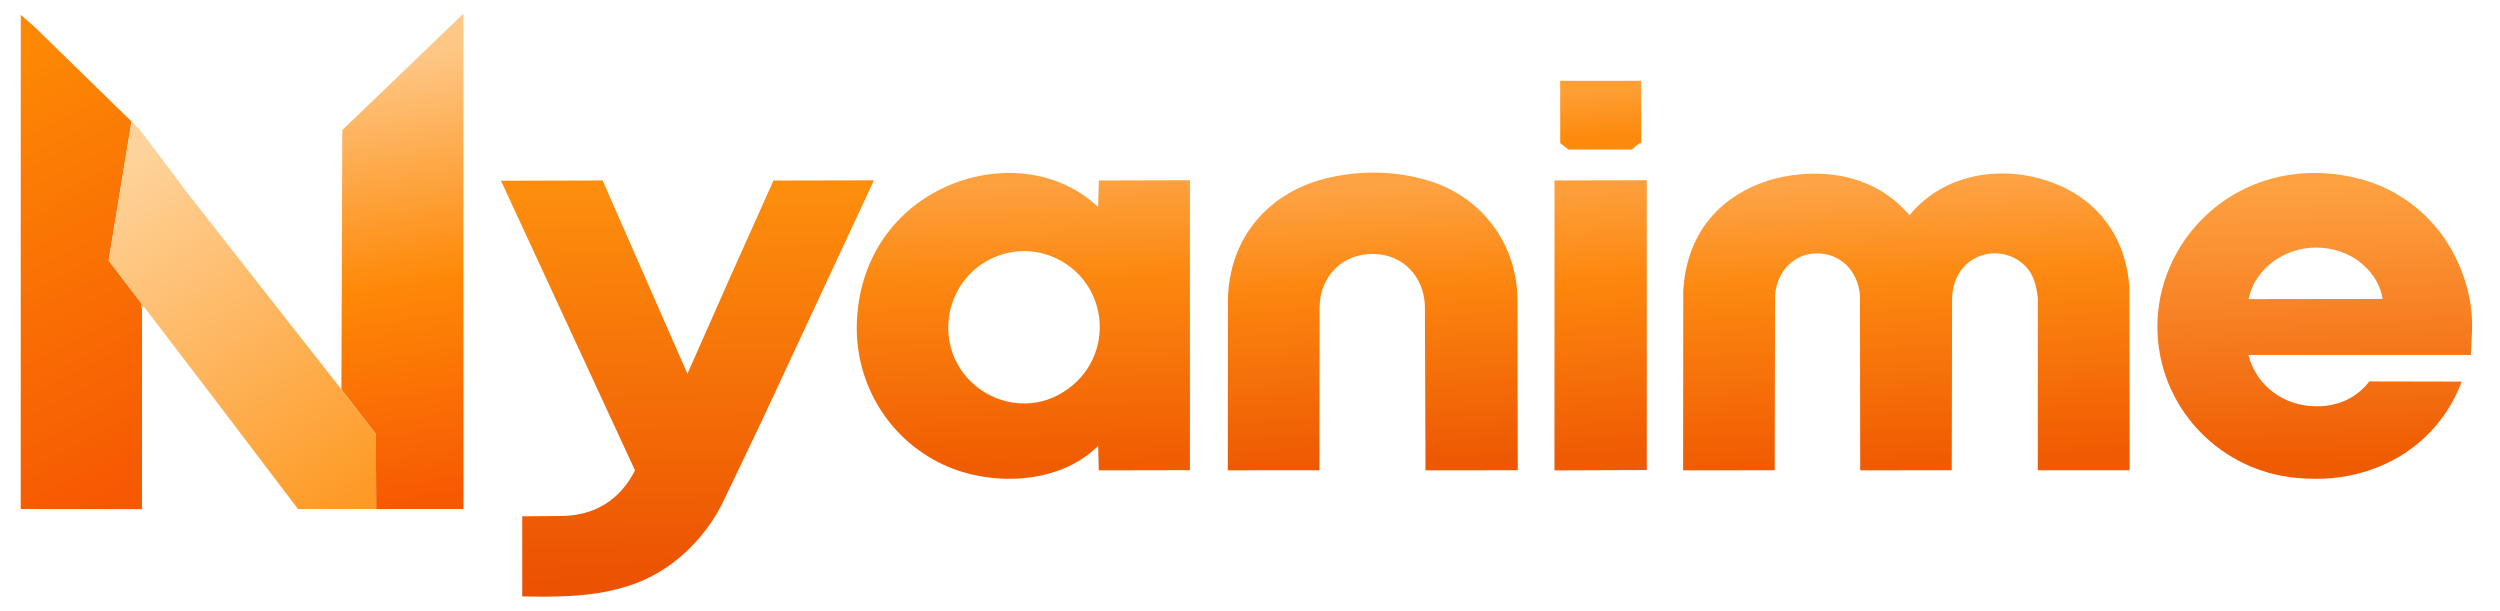
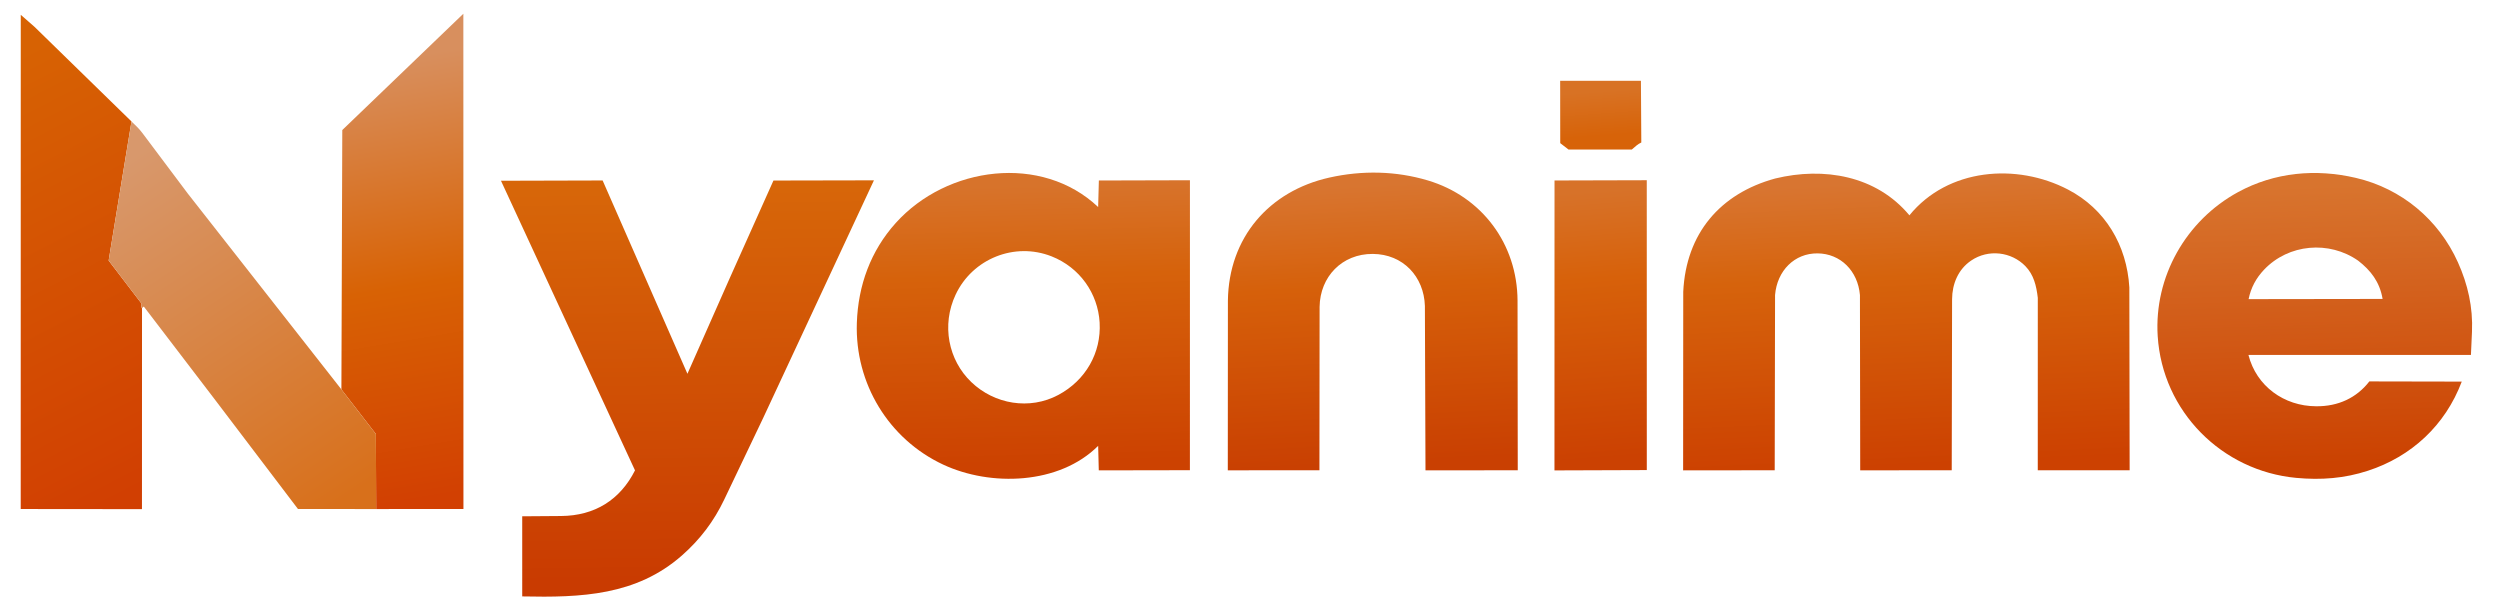
<svg xmlns="http://www.w3.org/2000/svg" viewBox="190 135 1680 410" preserveAspectRatio="xMinYMid meet">
  <defs>
    <linearGradient id="grad1" x1="1466.19" y1="257.093" x2="1474.94" y2="447.892" gradientUnits="userSpaceOnUse">
-       <stop offset="0%" style="stop-color: rgb(254, 163, 70);" />
-       <stop offset="33.508%" style="stop-color: rgb(252, 137, 17);" />
-       <stop offset="100%" style="stop-color: rgb(240, 90, 2);" />
+       <stop offset="0%" style="stop-color: rgb(216, 117, 49);" />
+       <stop offset="33.508%" style="stop-color: rgb(214, 99, 12);" />
+       <stop offset="100%" style="stop-color: rgb(204, 65, 1);" />
    </linearGradient>
  </defs>
  <defs>
    <linearGradient id="grad2" x1="874.991" y1="259.699" x2="879.991" y2="446.633" gradientUnits="userSpaceOnUse">
-       <stop offset="0%" style="stop-color: rgb(253, 160, 62);" />
-       <stop offset="32.62%" style="stop-color: rgb(252, 136, 16);" />
-       <stop offset="100%" style="stop-color: rgb(240, 92, 2);" />
+       <stop offset="0%" style="stop-color: rgb(215, 115, 43);" />
+       <stop offset="32.62%" style="stop-color: rgb(214, 98, 11);" />
+       <stop offset="100%" style="stop-color: rgb(204, 66, 1);" />
    </linearGradient>
  </defs>
  <defs>
    <linearGradient id="grad3" x1="649.587" y1="262.674" x2="653.36" y2="524.647" gradientUnits="userSpaceOnUse">
-       <stop offset="0%" style="stop-color: rgb(253, 142, 13);" />
-       <stop offset="100%" style="stop-color: rgb(236, 82, 2);" />
+       <stop offset="0%" style="stop-color: rgb(215, 102, 9);" />
+       <stop offset="100%" style="stop-color: rgb(201, 59, 1);" />
    </linearGradient>
  </defs>
  <defs>
    <linearGradient id="grad4" x1="1742.3" y1="259.858" x2="1747.69" y2="446.78" gradientUnits="userSpaceOnUse">
-       <stop offset="0%" style="stop-color: rgb(254, 161, 65);" />
-       <stop offset="100%" style="stop-color: rgb(239, 91, 1);" />
+       <stop offset="0%" style="stop-color: rgb(216, 116, 46);" />
+       <stop offset="100%" style="stop-color: rgb(203, 66, 1);" />
    </linearGradient>
  </defs>
  <defs>
    <linearGradient id="grad5" x1="1107.32" y1="259.48" x2="1116.92" y2="446.233" gradientUnits="userSpaceOnUse">
-       <stop offset="0%" style="stop-color: rgb(254, 163, 68);" />
-       <stop offset="36.364%" style="stop-color: rgb(252, 134, 15);" />
-       <stop offset="100%" style="stop-color: rgb(237, 89, 3);" />
+       <stop offset="0%" style="stop-color: rgb(216, 117, 48);" />
+       <stop offset="36.364%" style="stop-color: rgb(214, 96, 10);" />
+       <stop offset="100%" style="stop-color: rgb(201, 64, 2);" />
    </linearGradient>
  </defs>
  <defs>
    <linearGradient id="grad6" x1="437.585" y1="177.666" x2="486.671" y2="468.553" gradientUnits="userSpaceOnUse">
-       <stop offset="0%" style="stop-color: rgb(254, 199, 134);" />
-       <stop offset="51.525%" style="stop-color: rgb(254, 136, 6);" />
-       <stop offset="100%" style="stop-color: rgb(247, 89, 3);" />
+       <stop offset="0%" style="stop-color: rgb(216, 143, 94);" />
+       <stop offset="51.525%" style="stop-color: rgb(216, 98, 4);" />
+       <stop offset="100%" style="stop-color: rgb(210, 64, 2);" />
    </linearGradient>
  </defs>
  <defs>
    <linearGradient id="grad7" x1="178.649" y1="183.583" x2="314.612" y2="447.634" gradientUnits="userSpaceOnUse">
-       <stop offset="0%" style="stop-color: rgb(253, 136, 4);" />
-       <stop offset="100%" style="stop-color: rgb(246, 88, 3);" />
+       <stop offset="0%" style="stop-color: rgb(215, 98, 3);" />
+       <stop offset="100%" style="stop-color: rgb(209, 63, 2);" />
    </linearGradient>
  </defs>
  <defs>
    <linearGradient id="grad8" x1="281.264" y1="239.319" x2="430.717" y2="464.183" gradientUnits="userSpaceOnUse">
-       <stop offset="0%" style="stop-color: rgb(254, 211, 155);" />
-       <stop offset="100%" style="stop-color: rgb(254, 155, 39);" />
+       <stop offset="0%" style="stop-color: rgb(216, 152, 108);" />
+       <stop offset="100%" style="stop-color: rgb(216, 112, 27);" />
    </linearGradient>
  </defs>
  <defs>
    <linearGradient id="grad9" x1="1258.01" y1="263.679" x2="1272.05" y2="443.13" gradientUnits="userSpaceOnUse">
-       <stop offset="0%" style="stop-color: rgb(253, 158, 58);" />
-       <stop offset="32.778%" style="stop-color: rgb(253, 135, 14);" />
-       <stop offset="100%" style="stop-color: rgb(239, 90, 3);" />
+       <stop offset="0%" style="stop-color: rgb(215, 114, 41);" />
+       <stop offset="32.778%" style="stop-color: rgb(215, 97, 10);" />
+       <stop offset="100%" style="stop-color: rgb(203, 65, 2);" />
    </linearGradient>
  </defs>
  <defs>
    <linearGradient id="grad10" x1="1263.87" y1="196.399" x2="1266.11" y2="226.316" gradientUnits="userSpaceOnUse">
-       <stop offset="0%" style="stop-color: rgb(254, 158, 51);" />
-       <stop offset="100%" style="stop-color: rgb(253, 138, 13);" />
+       <stop offset="0%" style="stop-color: rgb(216, 114, 36);" />
+       <stop offset="100%" style="stop-color: rgb(215, 99, 9);" />
    </linearGradient>
  </defs>
  <defs>
</defs>
  <path d="M1514.59,310.111 C1505.9,316.012 1501.83,325.808 1501.8,336.145 C1501.8,336.145 1501.56,451.016 1501.56,451.016 C1501.56,451.016 1440.06,451.06 1440.06,451.06 C1440.06,451.06 1439.88,333.266 1439.88,333.266 C1438.47,316.949 1426.75,305.423 1411.43,305.267 C1395.91,305.108 1384.2,316.894 1382.84,333.252 C1382.84,333.252 1382.6,451.016 1382.6,451.016 C1382.6,451.016 1321.06,451.087 1321.06,451.087 C1321.06,451.087 1321.14,331.088 1321.14,331.088 C1323.02,291.919 1345.85,265.109 1382.94,254.947 C1415.61,247.014 1450.9,252.961 1473.12,279.701 C1498.97,247.974 1545.11,244.393 1579.64,262.349 C1604.69,275.374 1619.26,299.765 1620.92,328.162 C1620.92,328.162 1621.12,451.035 1621.12,451.035 C1621.12,451.035 1559.38,451.038 1559.38,451.038 C1559.38,451.038 1559.4,335.133 1559.4,335.133 C1558.45,327.03 1556.71,319.664 1551.05,313.838 C1541.7,304.211 1526.22,302.202 1514.59,310.111 Z " fill="url(#grad1)" />
  <path d="M928.38,451.083 C928.38,451.083 927.964,434.605 927.964,434.605 C901.741,460.793 855.599,462.085 823.79,447.202 C787.091,430.032 764.454,392.597 765.799,352.047 C766.636,326.799 775.088,303.569 791.931,284.856 C826.399,246.564 890.063,238.267 927.952,274.123 C927.952,274.123 928.433,256.293 928.433,256.293 C928.433,256.293 989.635,256.123 989.635,256.123 C989.635,256.123 989.614,450.971 989.614,450.971 C989.614,450.971 928.38,451.083 928.38,451.083 Z M901.238,400.381 C919.5,390.605 930.138,372.175 928.947,351.702 C927.816,332.274 915.688,314.783 896.66,307.266 C871.908,297.489 843.556,308.766 832.167,333.023 C822.621,353.358 827.206,376.896 842.708,391.755 C858.318,406.719 881.95,410.706 901.238,400.381 Z " fill="url(#grad2)" fill-rule="evenodd" clip-rule="evenodd" />
  <path d="M676.693,470.678 C669.703,485.322 660.489,497.52 648.206,508.316 C617.617,535.204 580.641,536.642 540.933,535.79 C540.933,535.79 540.93,481.955 540.93,481.955 C540.93,481.955 566.998,481.761 566.998,481.761 C589.785,481.591 606.729,470.848 616.724,451.095 C616.724,451.095 526.655,256.466 526.655,256.466 C526.655,256.466 594.965,256.275 594.965,256.275 C594.965,256.275 651.949,386.181 651.949,386.181 C651.949,386.181 680.294,322.112 680.294,322.112 C680.294,322.112 709.762,256.319 709.762,256.319 C709.762,256.319 777.289,256.181 777.289,256.181 C777.289,256.181 702.89,415.794 702.89,415.794 C702.89,415.794 676.693,470.678 676.693,470.678 Z " fill="url(#grad3)" />
  <path d="M1746.44,408.011 C1761.29,408.176 1773.68,402.327 1782.2,391.311 C1782.2,391.311 1844.3,391.435 1844.3,391.435 C1833.19,420.973 1810.22,441.934 1781.24,451.339 C1765.53,456.489 1749.79,457.708 1733,456.129 C1683.1,451.439 1643.17,411.526 1639.97,360.866 C1637.45,320.976 1658.99,283.162 1693.96,264.106 C1718.53,250.714 1746.24,248.258 1773.12,254.534 C1803.85,261.712 1828.75,282.505 1841.72,311.268 C1848.38,326.042 1851.9,341.535 1851.17,357.991 C1851.17,357.991 1850.47,373.506 1850.47,373.506 C1850.47,373.506 1700.95,373.506 1700.95,373.506 C1706.26,394.441 1724.85,407.95 1746.44,408.011 Z M1791.1,335.884 C1789.19,324.405 1783.01,316.61 1774.67,310.16 C1755.16,296.497 1727.9,298.863 1711.42,316.261 C1706.11,321.869 1702.6,328.331 1701.06,336.015 C1701.06,336.015 1791.1,335.884 1791.1,335.884 Z " fill="url(#grad4)" fill-rule="evenodd" clip-rule="evenodd" />
  <path d="M1112.49,305.634 C1091.87,305.52 1077.07,320.927 1076.77,341.175 C1076.77,341.175 1076.66,451.013 1076.66,451.013 C1076.66,451.013 1015.08,451.05 1015.08,451.05 C1015.08,451.05 1015.15,337.098 1015.15,337.098 C1015.67,294.638 1042.79,263.412 1083.31,254.335 C1105.42,249.381 1128.13,249.863 1149.53,256.256 C1185.84,267.099 1209.66,298.961 1209.79,337.134 C1209.79,337.134 1209.93,451.027 1209.93,451.027 C1209.93,451.027 1147.93,451.068 1147.93,451.068 C1147.93,451.068 1147.53,340.568 1147.53,340.568 C1146.91,320.895 1132.84,305.746 1112.49,305.634 Z " fill="url(#grad5)" />
  <path d="M442.798,477.077 C442.798,477.077 442.591,426.668 442.591,426.668 C442.591,426.668 419.423,396.688 419.423,396.688 C419.423,396.688 420.019,222.388 420.019,222.388 C420.019,222.388 501.376,144.226 501.376,144.226 C501.376,144.226 501.433,477.032 501.433,477.032 C501.433,477.032 442.798,477.077 442.798,477.077 Z " fill="url(#grad6)" />
  <path d="M278.362,216.626 C278.362,216.626 263.008,310.09 263.008,310.09 C263.008,310.09 285.181,339.104 285.181,339.104 C285.001,340.191 284.816,341.373 285.432,342.14 C285.432,342.14 285.401,477.143 285.401,477.143 C285.401,477.143 203.917,477.058 203.917,477.058 C203.917,477.058 203.955,144.953 203.955,144.953 C203.955,144.953 213.172,153.016 213.172,153.016 C213.172,153.016 278.362,216.626 278.362,216.626 Z " fill="url(#grad7)" />
  <path d="M419.423,396.688 C419.423,396.688 442.591,426.668 442.591,426.668 C442.591,426.668 442.798,477.077 442.798,477.077 C442.798,477.077 390.241,477.053 390.241,477.053 C390.241,477.053 334.019,403.003 334.019,403.003 C334.019,403.003 286.683,341.058 286.683,341.058 C286.234,341.152 285.653,341.778 285.432,342.14 C284.816,341.373 285.001,340.191 285.181,339.104 C285.181,339.104 263.008,310.09 263.008,310.09 C263.008,310.09 278.362,216.626 278.362,216.626 C280.904,219.106 283.265,221.174 285.712,224.435 C285.712,224.435 316.165,265.034 316.165,265.034 C316.165,265.034 419.423,396.688 419.423,396.688 Z " fill="url(#grad8)" />
  <path d="M1296.65,450.889 C1296.65,450.889 1234.6,451.111 1234.6,451.111 C1234.6,451.111 1234.64,256.277 1234.64,256.277 C1234.64,256.277 1296.63,256.108 1296.63,256.108 C1296.63,256.108 1296.65,450.889 1296.65,450.889 Z " fill="url(#grad9)" />
  <path d="M1286.58,235.473 C1286.58,235.473 1244.03,235.478 1244.03,235.478 C1244.03,235.478 1238.48,231.189 1238.48,231.189 C1238.48,231.189 1238.43,189.285 1238.43,189.285 C1238.43,189.285 1292.71,189.302 1292.71,189.302 C1292.71,189.302 1292.96,230.75 1292.96,230.75 C1290.56,231.889 1289.04,233.344 1286.58,235.473 Z " fill="url(#grad10)" />
</svg>
